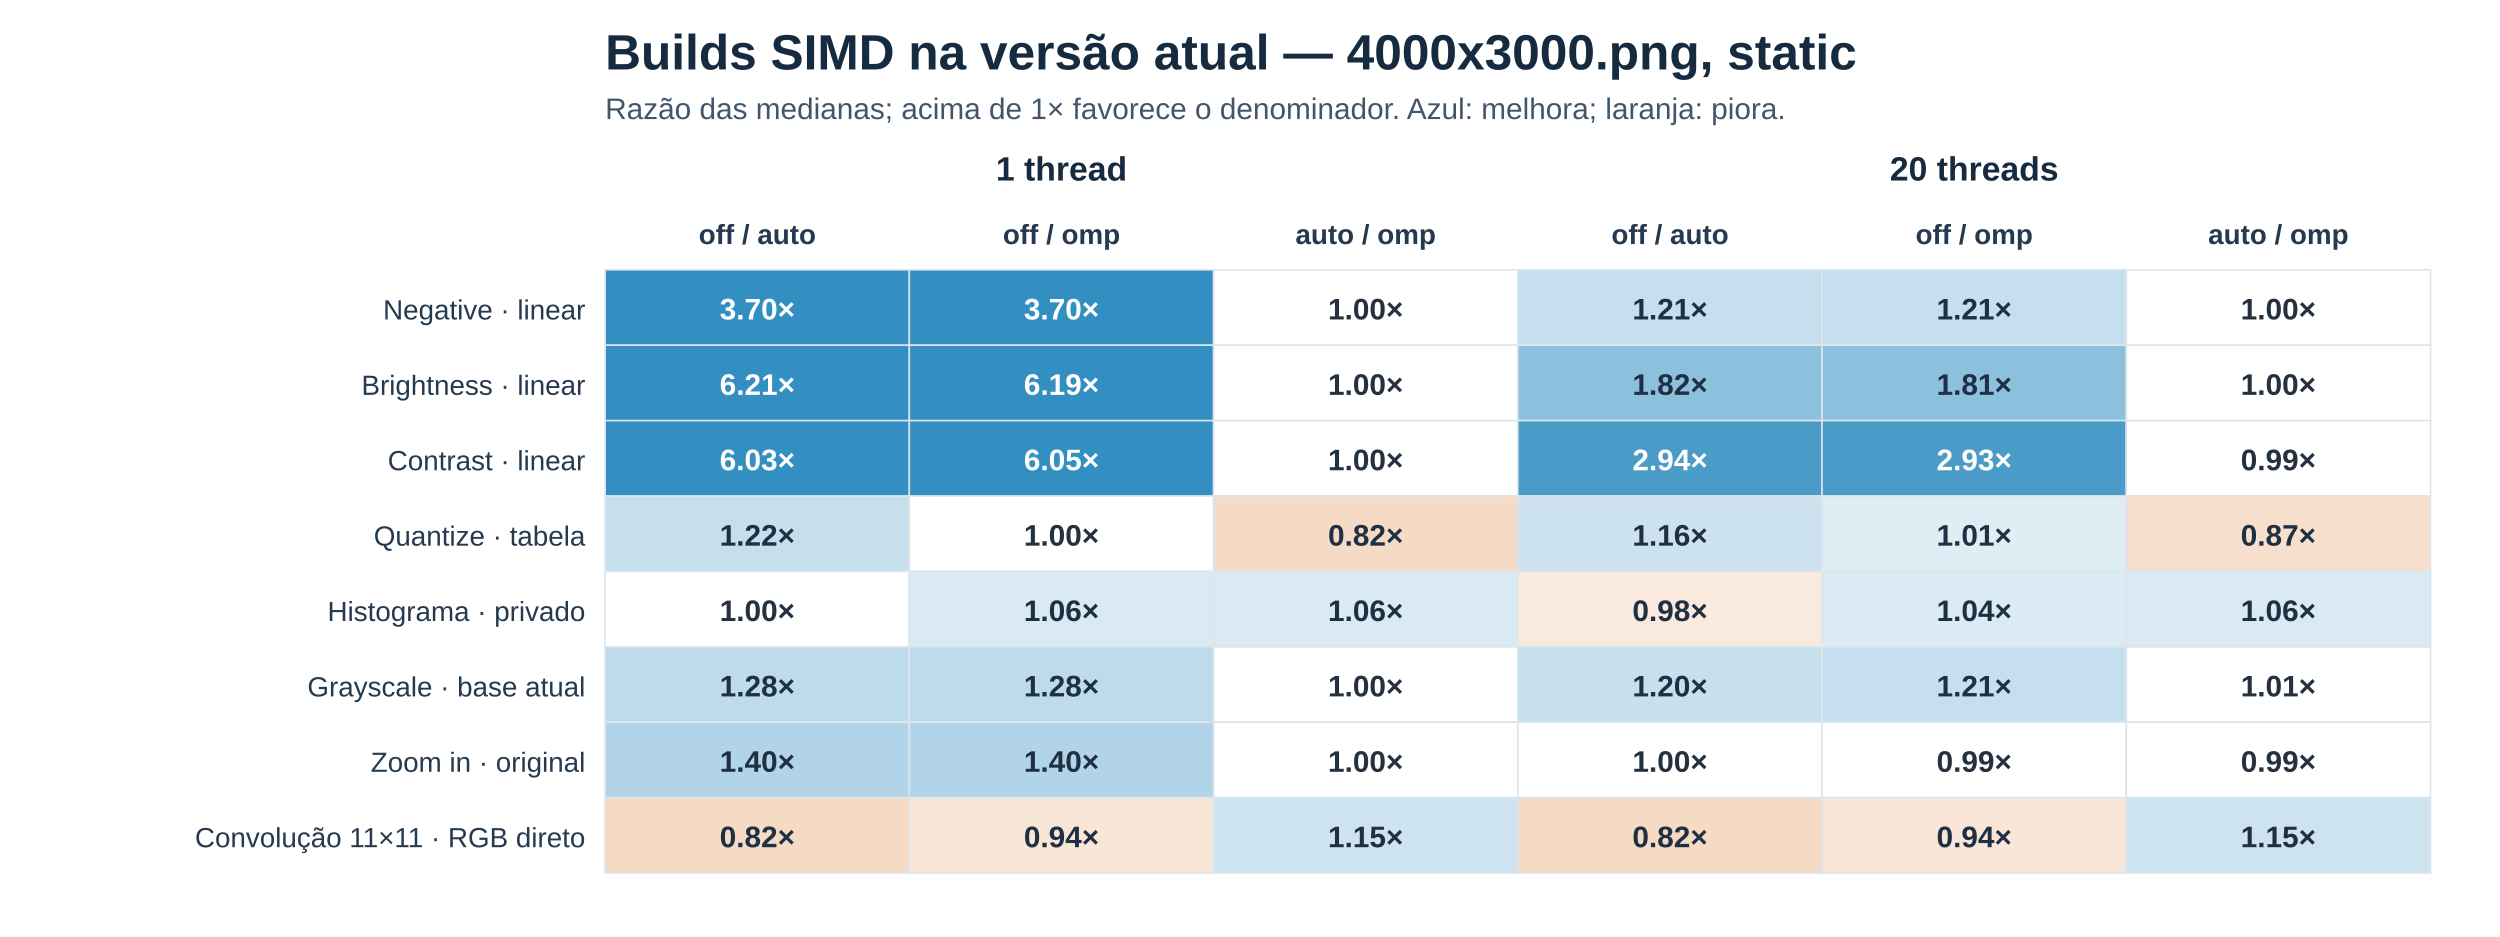
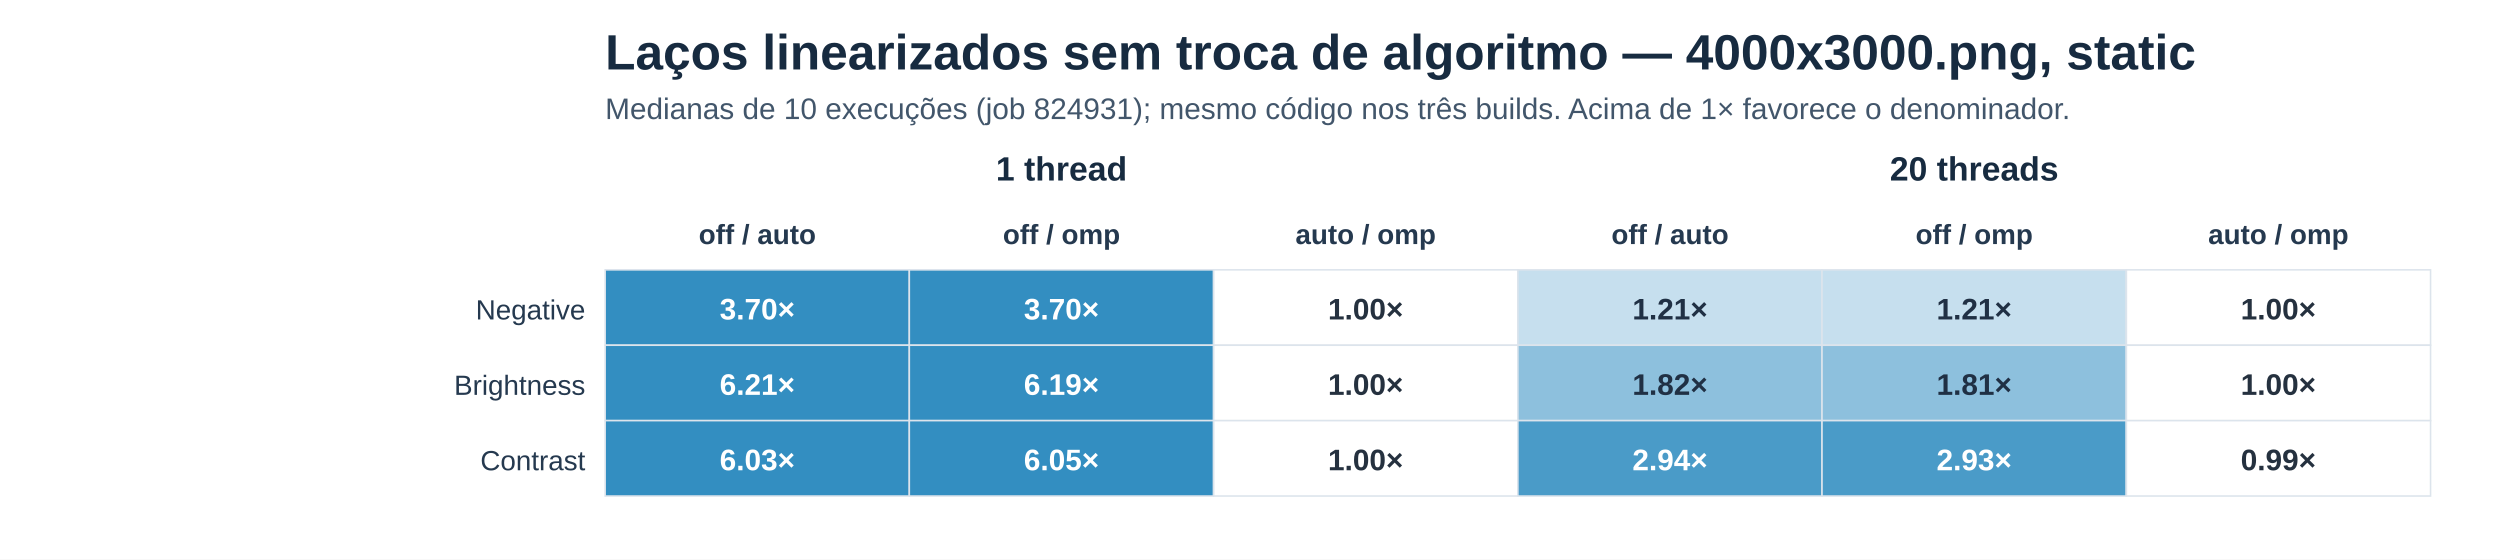
- <svg xmlns="http://www.w3.org/2000/svg" width="1260" height="472" viewBox="0 0 1260 472" role="img" aria-label="Builds SIMD na versão atual — 4000x3000.png, static">
+ <svg xmlns="http://www.w3.org/2000/svg" width="1260" height="282" viewBox="0 0 1260 282" role="img" aria-label="Laços linearizados sem troca de algoritmo — 4000x3000.png, static">
  <rect width="100%" height="100%" fill="#fff" />
  <g font-family="Arial,Helvetica,sans-serif">
-     <text x="305" y="35" font-size="25" font-weight="700" fill="#172b40">Builds SIMD na versão atual — 4000x3000.png, static</text>
-     <text x="305" y="60" font-size="15" fill="#42566b">Razão das medianas; acima de 1× favorece o denominador. Azul: melhora; laranja: piora.</text>
+     <text x="305" y="35" font-size="25" font-weight="700" fill="#172b40">Laços linearizados sem troca de algoritmo — 4000x3000.png, static</text>
+     <text x="305" y="60" font-size="15" fill="#42566b">Medianas de 10 execuções (job 824931); mesmo código nos três builds. Acima de 1× favorece o denominador.</text>
    <text x="535.0" y="91" text-anchor="middle" font-size="17" font-weight="700" fill="#172b40">1 thread</text>
    <text x="995.0" y="91" text-anchor="middle" font-size="17" font-weight="700" fill="#172b40">20 threads</text>
    <text x="381.7" y="123" text-anchor="middle" font-size="14" font-weight="700" fill="#25394f">off / auto</text>
    <text x="535.0" y="123" text-anchor="middle" font-size="14" font-weight="700" fill="#25394f">off / omp</text>
    <text x="688.3" y="123" text-anchor="middle" font-size="14" font-weight="700" fill="#25394f">auto / omp</text>
    <text x="841.7" y="123" text-anchor="middle" font-size="14" font-weight="700" fill="#25394f">off / auto</text>
    <text x="995.0" y="123" text-anchor="middle" font-size="14" font-weight="700" fill="#25394f">off / omp</text>
    <text x="1148.3" y="123" text-anchor="middle" font-size="14" font-weight="700" fill="#25394f">auto / omp</text>
-     <text x="295" y="161.0" text-anchor="end" font-size="14" fill="#25394f">Negative · linear</text>
+     <text x="295" y="161.0" text-anchor="end" font-size="14" fill="#25394f">Negative</text>
    <rect x="305.0" y="136.0" width="153.3" height="38" fill="#338ec1" stroke="#dce4ec" stroke-width="0.8" />
    <text x="381.7" y="161.0" text-anchor="middle" font-size="15" font-weight="700" fill="#ffffff">3.70×</text>
    <rect x="458.3" y="136.0" width="153.3" height="38" fill="#338ec1" stroke="#dce4ec" stroke-width="0.8" />
    <text x="535.0" y="161.0" text-anchor="middle" font-size="15" font-weight="700" fill="#ffffff">3.70×</text>
    <rect x="611.7" y="136.0" width="153.3" height="38" fill="#ffffff" stroke="#dce4ec" stroke-width="0.8" />
    <text x="688.3" y="161.0" text-anchor="middle" font-size="15" font-weight="700" fill="#25313f">1.00×</text>
    <rect x="765.0" y="136.0" width="153.3" height="38" fill="#c6dfee" stroke="#dce4ec" stroke-width="0.8" />
    <text x="841.7" y="161.0" text-anchor="middle" font-size="15" font-weight="700" fill="#203044">1.21×</text>
    <rect x="918.3" y="136.0" width="153.3" height="38" fill="#c6dfee" stroke="#dce4ec" stroke-width="0.8" />
    <text x="995.0" y="161.0" text-anchor="middle" font-size="15" font-weight="700" fill="#203044">1.21×</text>
    <rect x="1071.7" y="136.0" width="153.3" height="38" fill="#ffffff" stroke="#dce4ec" stroke-width="0.8" />
    <text x="1148.3" y="161.0" text-anchor="middle" font-size="15" font-weight="700" fill="#25313f">1.00×</text>
-     <text x="295" y="199.0" text-anchor="end" font-size="14" fill="#25394f">Brightness · linear</text>
+     <text x="295" y="199.0" text-anchor="end" font-size="14" fill="#25394f">Brightness</text>
    <rect x="305.0" y="174.0" width="153.3" height="38" fill="#338ec1" stroke="#dce4ec" stroke-width="0.8" />
    <text x="381.7" y="199.0" text-anchor="middle" font-size="15" font-weight="700" fill="#ffffff">6.21×</text>
    <rect x="458.3" y="174.0" width="153.3" height="38" fill="#338ec1" stroke="#dce4ec" stroke-width="0.8" />
    <text x="535.0" y="199.0" text-anchor="middle" font-size="15" font-weight="700" fill="#ffffff">6.19×</text>
    <rect x="611.7" y="174.0" width="153.3" height="38" fill="#ffffff" stroke="#dce4ec" stroke-width="0.8" />
    <text x="688.3" y="199.0" text-anchor="middle" font-size="15" font-weight="700" fill="#25313f">1.00×</text>
    <rect x="765.0" y="174.0" width="153.3" height="38" fill="#8dc0dd" stroke="#dce4ec" stroke-width="0.8" />
    <text x="841.7" y="199.0" text-anchor="middle" font-size="15" font-weight="700" fill="#203044">1.82×</text>
    <rect x="918.3" y="174.0" width="153.3" height="38" fill="#8dc0dd" stroke="#dce4ec" stroke-width="0.8" />
    <text x="995.0" y="199.0" text-anchor="middle" font-size="15" font-weight="700" fill="#203044">1.81×</text>
    <rect x="1071.7" y="174.0" width="153.3" height="38" fill="#ffffff" stroke="#dce4ec" stroke-width="0.8" />
    <text x="1148.3" y="199.0" text-anchor="middle" font-size="15" font-weight="700" fill="#25313f">1.00×</text>
-     <text x="295" y="237.0" text-anchor="end" font-size="14" fill="#25394f">Contrast · linear</text>
+     <text x="295" y="237.0" text-anchor="end" font-size="14" fill="#25394f">Contrast</text>
    <rect x="305.0" y="212.0" width="153.3" height="38" fill="#338ec1" stroke="#dce4ec" stroke-width="0.8" />
    <text x="381.7" y="237.0" text-anchor="middle" font-size="15" font-weight="700" fill="#ffffff">6.03×</text>
    <rect x="458.3" y="212.0" width="153.3" height="38" fill="#338ec1" stroke="#dce4ec" stroke-width="0.8" />
    <text x="535.0" y="237.0" text-anchor="middle" font-size="15" font-weight="700" fill="#ffffff">6.05×</text>
    <rect x="611.7" y="212.0" width="153.3" height="38" fill="#ffffff" stroke="#dce4ec" stroke-width="0.8" />
    <text x="688.3" y="237.0" text-anchor="middle" font-size="15" font-weight="700" fill="#25313f">1.00×</text>
    <rect x="765.0" y="212.0" width="153.3" height="38" fill="#4a9bc8" stroke="#dce4ec" stroke-width="0.8" />
    <text x="841.7" y="237.0" text-anchor="middle" font-size="15" font-weight="700" fill="#ffffff">2.94×</text>
    <rect x="918.3" y="212.0" width="153.3" height="38" fill="#4a9bc8" stroke="#dce4ec" stroke-width="0.8" />
    <text x="995.0" y="237.0" text-anchor="middle" font-size="15" font-weight="700" fill="#ffffff">2.93×</text>
    <rect x="1071.7" y="212.0" width="153.3" height="38" fill="#ffffff" stroke="#dce4ec" stroke-width="0.8" />
    <text x="1148.3" y="237.0" text-anchor="middle" font-size="15" font-weight="700" fill="#25313f">0.99×</text>
-     <text x="295" y="275.0" text-anchor="end" font-size="14" fill="#25394f">Quantize · tabela</text>
-     <rect x="305.0" y="250.0" width="153.3" height="38" fill="#c5dfed" stroke="#dce4ec" stroke-width="0.8" />
-     <text x="381.7" y="275.0" text-anchor="middle" font-size="15" font-weight="700" fill="#203044">1.22×</text>
-     <rect x="458.3" y="250.0" width="153.3" height="38" fill="#ffffff" stroke="#dce4ec" stroke-width="0.8" />
-     <text x="535.0" y="275.0" text-anchor="middle" font-size="15" font-weight="700" fill="#25313f">1.00×</text>
-     <rect x="611.7" y="250.0" width="153.3" height="38" fill="#f5dac5" stroke="#dce4ec" stroke-width="0.8" />
-     <text x="688.3" y="275.0" text-anchor="middle" font-size="15" font-weight="700" fill="#203044">0.82×</text>
-     <rect x="765.0" y="250.0" width="153.3" height="38" fill="#cce3ef" stroke="#dce4ec" stroke-width="0.8" />
-     <text x="841.7" y="275.0" text-anchor="middle" font-size="15" font-weight="700" fill="#203044">1.16×</text>
-     <rect x="918.3" y="250.0" width="153.3" height="38" fill="#dfedf5" stroke="#dce4ec" stroke-width="0.8" />
-     <text x="995.0" y="275.0" text-anchor="middle" font-size="15" font-weight="700" fill="#203044">1.01×</text>
-     <rect x="1071.7" y="250.0" width="153.3" height="38" fill="#f7dfcd" stroke="#dce4ec" stroke-width="0.8" />
-     <text x="1148.3" y="275.0" text-anchor="middle" font-size="15" font-weight="700" fill="#203044">0.87×</text>
-     <text x="295" y="313.0" text-anchor="end" font-size="14" fill="#25394f">Histograma · privado</text>
-     <rect x="305.0" y="288.0" width="153.3" height="38" fill="#ffffff" stroke="#dce4ec" stroke-width="0.8" />
-     <text x="381.7" y="313.0" text-anchor="middle" font-size="15" font-weight="700" fill="#25313f">1.00×</text>
-     <rect x="458.3" y="288.0" width="153.3" height="38" fill="#d9eaf3" stroke="#dce4ec" stroke-width="0.8" />
-     <text x="535.0" y="313.0" text-anchor="middle" font-size="15" font-weight="700" fill="#203044">1.06×</text>
-     <rect x="611.7" y="288.0" width="153.3" height="38" fill="#d9eaf3" stroke="#dce4ec" stroke-width="0.8" />
-     <text x="688.3" y="313.0" text-anchor="middle" font-size="15" font-weight="700" fill="#203044">1.06×</text>
-     <rect x="765.0" y="288.0" width="153.3" height="38" fill="#faeade" stroke="#dce4ec" stroke-width="0.8" />
-     <text x="841.7" y="313.0" text-anchor="middle" font-size="15" font-weight="700" fill="#203044">0.98×</text>
-     <rect x="918.3" y="288.0" width="153.3" height="38" fill="#dbebf4" stroke="#dce4ec" stroke-width="0.8" />
-     <text x="995.0" y="313.0" text-anchor="middle" font-size="15" font-weight="700" fill="#203044">1.04×</text>
-     <rect x="1071.7" y="288.0" width="153.3" height="38" fill="#d9eaf3" stroke="#dce4ec" stroke-width="0.8" />
-     <text x="1148.3" y="313.0" text-anchor="middle" font-size="15" font-weight="700" fill="#203044">1.06×</text>
-     <text x="295" y="351.0" text-anchor="end" font-size="14" fill="#25394f">Grayscale · base atual</text>
-     <rect x="305.0" y="326.0" width="153.3" height="38" fill="#bedbeb" stroke="#dce4ec" stroke-width="0.8" />
-     <text x="381.7" y="351.0" text-anchor="middle" font-size="15" font-weight="700" fill="#203044">1.28×</text>
-     <rect x="458.3" y="326.0" width="153.3" height="38" fill="#bedbeb" stroke="#dce4ec" stroke-width="0.8" />
-     <text x="535.0" y="351.0" text-anchor="middle" font-size="15" font-weight="700" fill="#203044">1.28×</text>
-     <rect x="611.7" y="326.0" width="153.3" height="38" fill="#ffffff" stroke="#dce4ec" stroke-width="0.8" />
-     <text x="688.3" y="351.0" text-anchor="middle" font-size="15" font-weight="700" fill="#25313f">1.00×</text>
-     <rect x="765.0" y="326.0" width="153.3" height="38" fill="#c7e0ee" stroke="#dce4ec" stroke-width="0.8" />
-     <text x="841.7" y="351.0" text-anchor="middle" font-size="15" font-weight="700" fill="#203044">1.20×</text>
-     <rect x="918.3" y="326.0" width="153.3" height="38" fill="#c5dfee" stroke="#dce4ec" stroke-width="0.8" />
-     <text x="995.0" y="351.0" text-anchor="middle" font-size="15" font-weight="700" fill="#203044">1.21×</text>
-     <rect x="1071.7" y="326.0" width="153.3" height="38" fill="#ffffff" stroke="#dce4ec" stroke-width="0.8" />
-     <text x="1148.3" y="351.0" text-anchor="middle" font-size="15" font-weight="700" fill="#25313f">1.01×</text>
-     <text x="295" y="389.0" text-anchor="end" font-size="14" fill="#25394f">Zoom in · original</text>
-     <rect x="305.0" y="364.0" width="153.3" height="38" fill="#b1d4e8" stroke="#dce4ec" stroke-width="0.8" />
-     <text x="381.7" y="389.0" text-anchor="middle" font-size="15" font-weight="700" fill="#203044">1.40×</text>
-     <rect x="458.3" y="364.0" width="153.3" height="38" fill="#b1d4e8" stroke="#dce4ec" stroke-width="0.8" />
-     <text x="535.0" y="389.0" text-anchor="middle" font-size="15" font-weight="700" fill="#203044">1.40×</text>
-     <rect x="611.7" y="364.0" width="153.3" height="38" fill="#ffffff" stroke="#dce4ec" stroke-width="0.8" />
-     <text x="688.3" y="389.0" text-anchor="middle" font-size="15" font-weight="700" fill="#25313f">1.00×</text>
-     <rect x="765.0" y="364.0" width="153.3" height="38" fill="#ffffff" stroke="#dce4ec" stroke-width="0.8" />
-     <text x="841.7" y="389.0" text-anchor="middle" font-size="15" font-weight="700" fill="#25313f">1.00×</text>
-     <rect x="918.3" y="364.0" width="153.3" height="38" fill="#ffffff" stroke="#dce4ec" stroke-width="0.8" />
-     <text x="995.0" y="389.0" text-anchor="middle" font-size="15" font-weight="700" fill="#25313f">0.99×</text>
-     <rect x="1071.7" y="364.0" width="153.3" height="38" fill="#ffffff" stroke="#dce4ec" stroke-width="0.8" />
-     <text x="1148.3" y="389.0" text-anchor="middle" font-size="15" font-weight="700" fill="#25313f">0.99×</text>
-     <text x="295" y="427.0" text-anchor="end" font-size="14" fill="#25394f">Convolução 11×11 · RGB direto</text>
-     <rect x="305.0" y="402.0" width="153.3" height="38" fill="#f5dac4" stroke="#dce4ec" stroke-width="0.8" />
-     <text x="381.7" y="427.0" text-anchor="middle" font-size="15" font-weight="700" fill="#203044">0.82×</text>
-     <rect x="458.3" y="402.0" width="153.3" height="38" fill="#f8e6d7" stroke="#dce4ec" stroke-width="0.8" />
-     <text x="535.0" y="427.0" text-anchor="middle" font-size="15" font-weight="700" fill="#203044">0.94×</text>
-     <rect x="611.7" y="402.0" width="153.3" height="38" fill="#cde3f0" stroke="#dce4ec" stroke-width="0.8" />
-     <text x="688.3" y="427.0" text-anchor="middle" font-size="15" font-weight="700" fill="#203044">1.15×</text>
-     <rect x="765.0" y="402.0" width="153.3" height="38" fill="#f5dac4" stroke="#dce4ec" stroke-width="0.8" />
-     <text x="841.7" y="427.0" text-anchor="middle" font-size="15" font-weight="700" fill="#203044">0.82×</text>
-     <rect x="918.3" y="402.0" width="153.3" height="38" fill="#f9e6d8" stroke="#dce4ec" stroke-width="0.8" />
-     <text x="995.0" y="427.0" text-anchor="middle" font-size="15" font-weight="700" fill="#203044">0.94×</text>
-     <rect x="1071.7" y="402.0" width="153.3" height="38" fill="#cde3f0" stroke="#dce4ec" stroke-width="0.8" />
-     <text x="1148.3" y="427.0" text-anchor="middle" font-size="15" font-weight="700" fill="#203044">1.15×</text>
  </g>
</svg>
